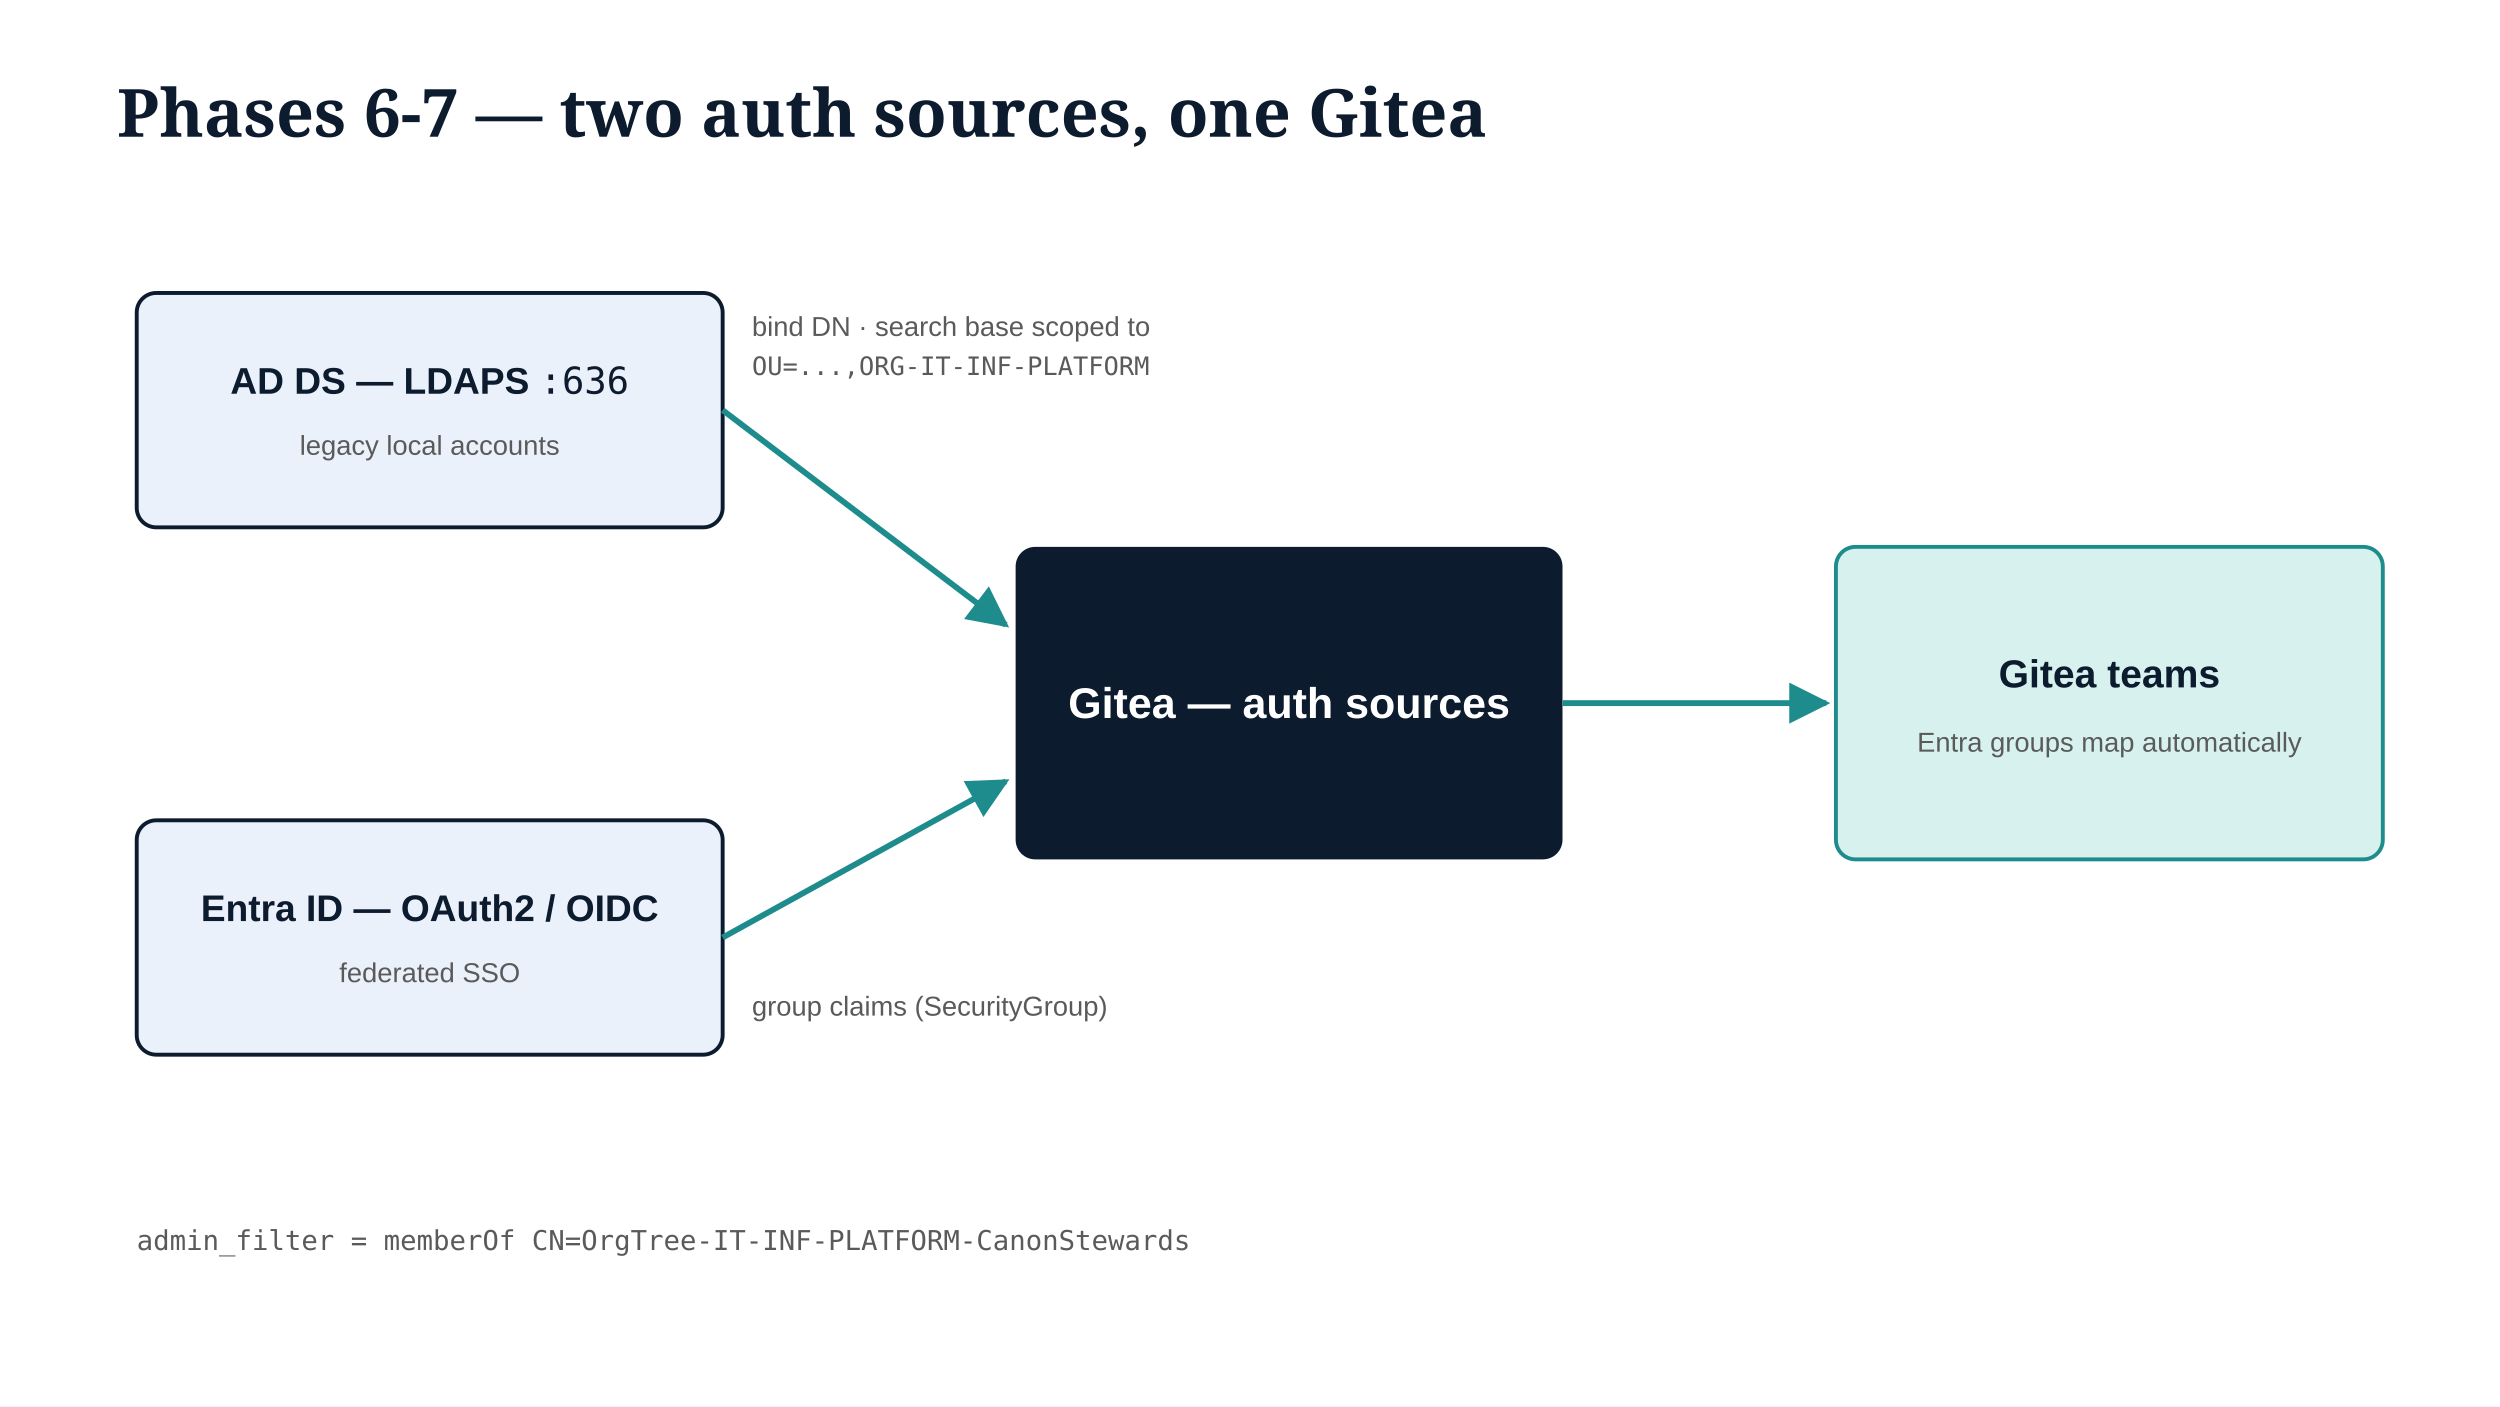
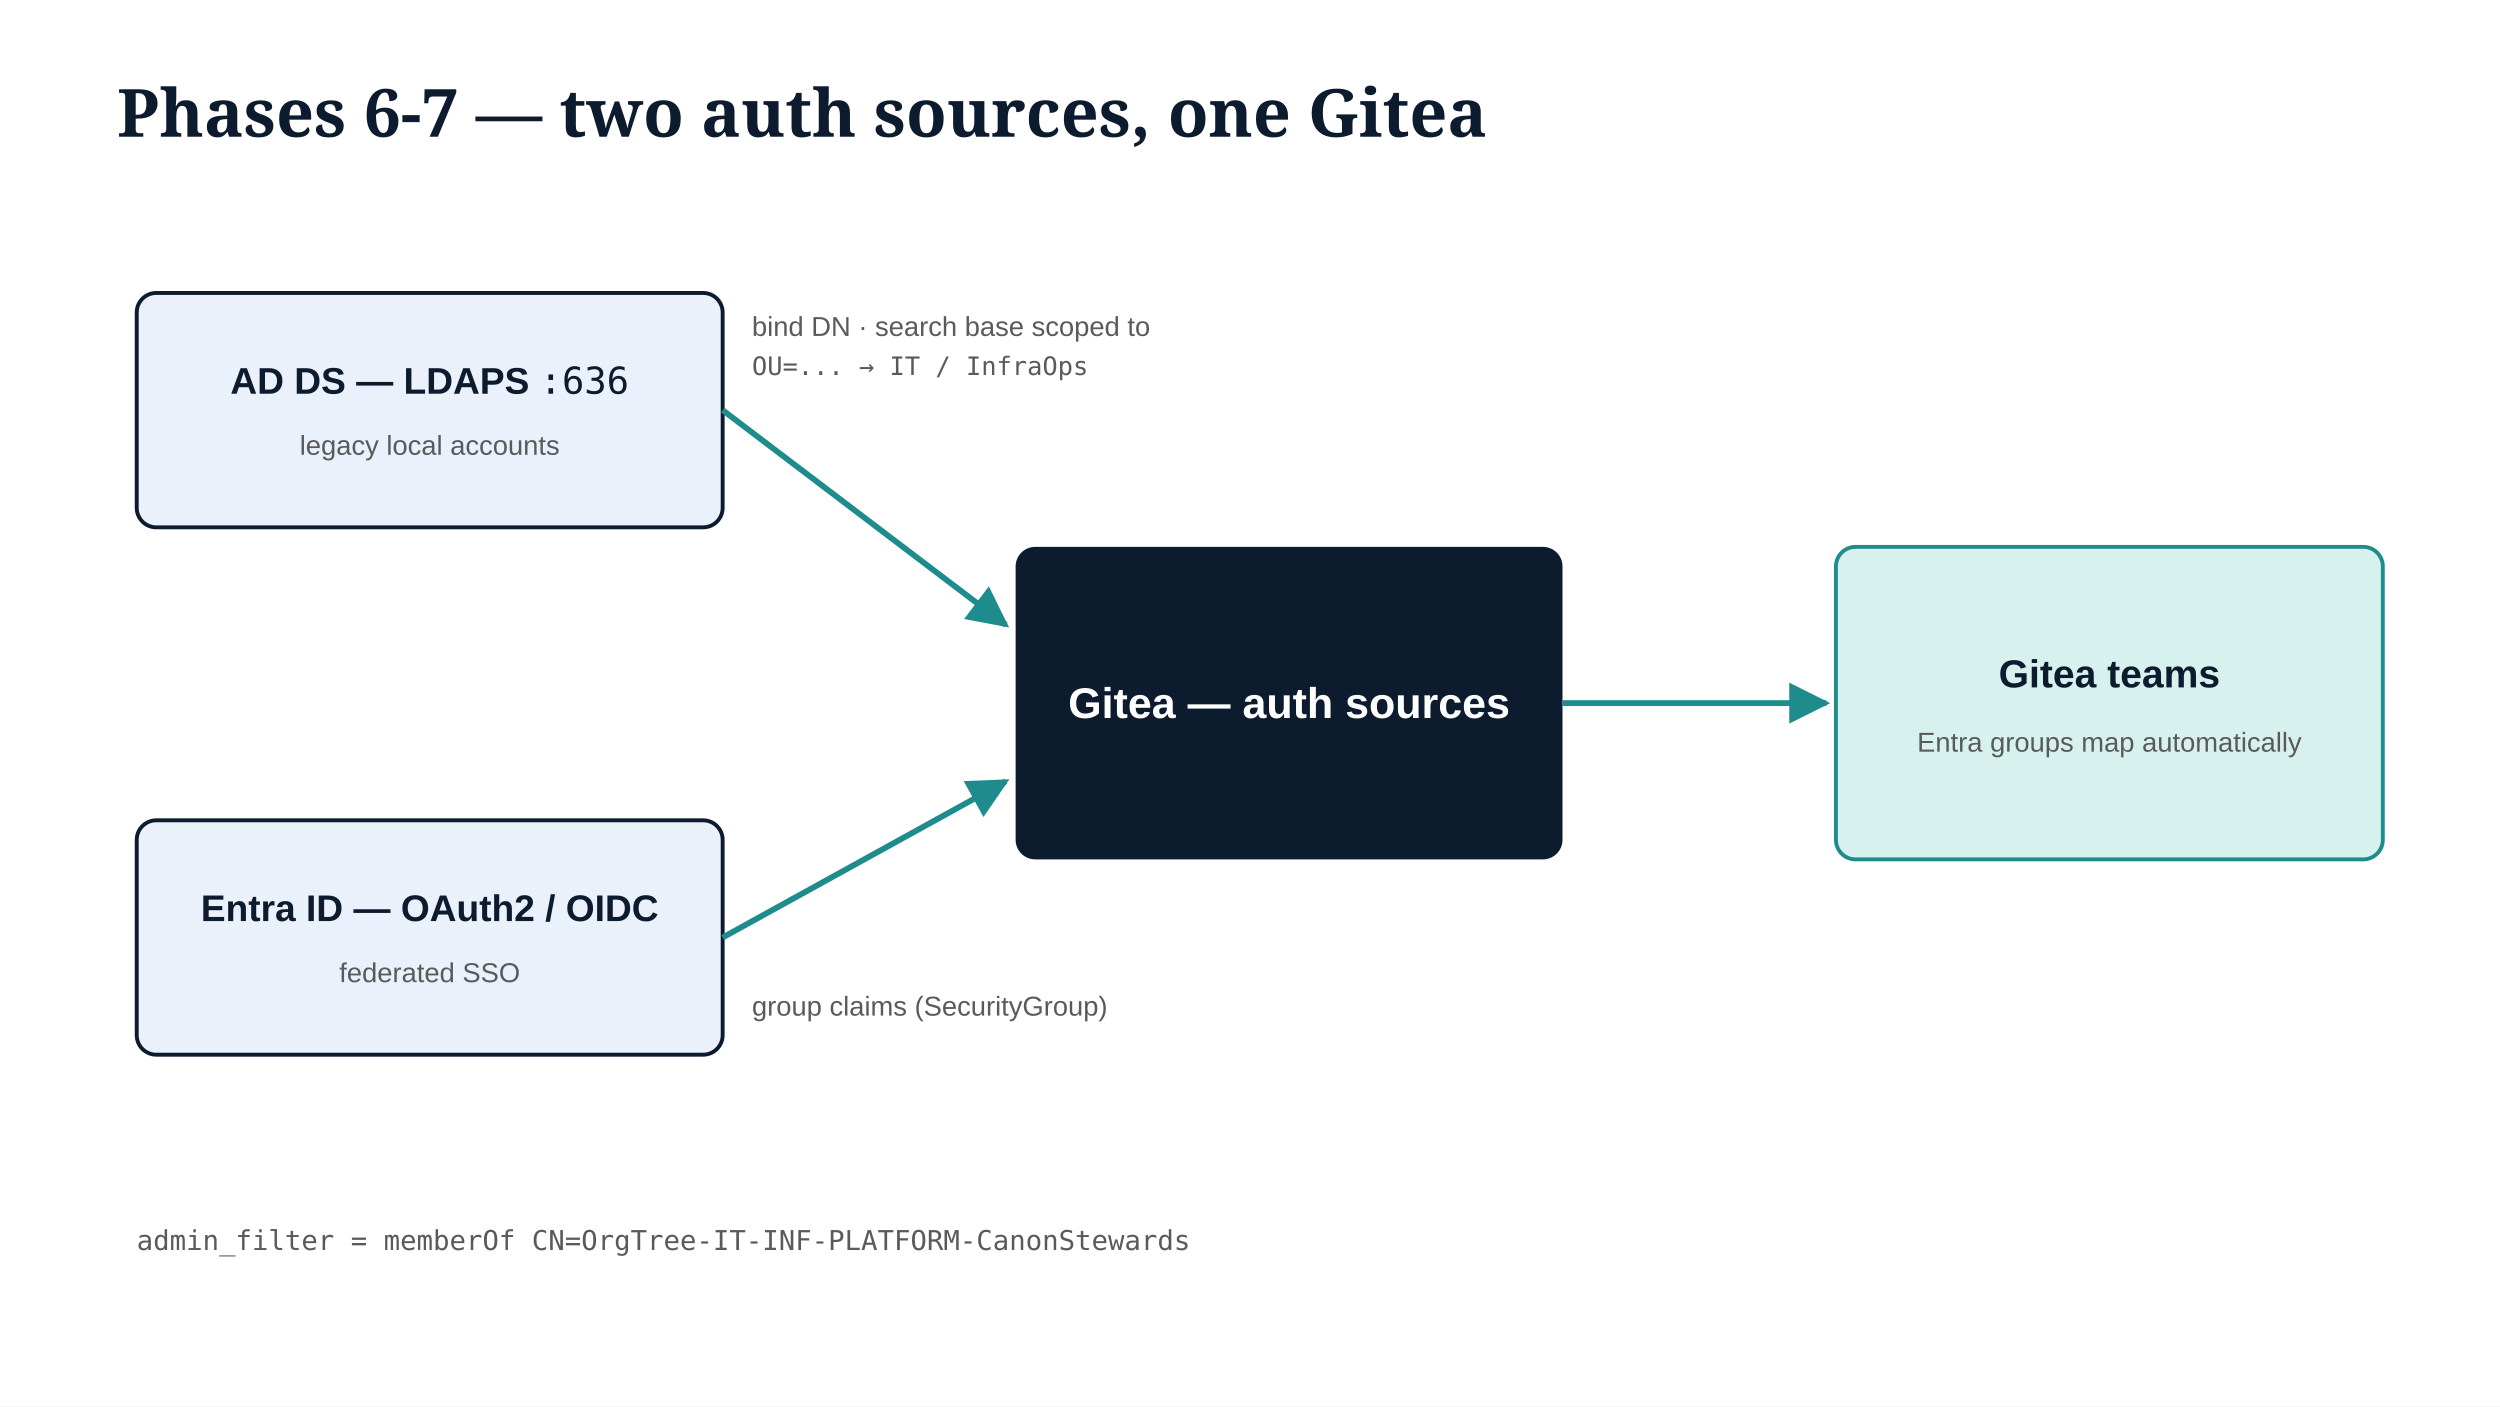
<svg xmlns="http://www.w3.org/2000/svg" viewBox="0 0 1280 720" font-family="Arial, Helvetica, sans-serif">
  <rect x="0" y="0" width="1280" height="720" fill="#FFFFFF" />
  <defs>
    <marker id="arrow-teal" viewBox="0 0 10 10" refX="9" refY="5" markerWidth="7" markerHeight="7" orient="auto-start-reverse">
      <path d="M0,0 L10,5 L0,10 z" fill="#1E8C8C" />
    </marker>
  </defs>
  <text x="60" y="70" font-family="Georgia, serif" font-size="34" font-weight="bold" fill="#0D1B2E">Phases 6-7 — two auth sources, one Gitea</text>
  <rect x="70" y="150" width="300" height="120" rx="10" fill="#EAF1FB" stroke="#0D1B2E" stroke-width="2" />
  <text x="220" y="195" text-anchor="middle" dominant-baseline="central" font-size="19" font-weight="bold" fill="#0D1B2E">AD DS — LDAPS <tspan font-family="Consolas, monospace" font-weight="normal">:636</tspan>
  </text>
  <text x="220" y="228" text-anchor="middle" dominant-baseline="central" font-size="14" fill="#5A5A5A">legacy local accounts</text>
  <rect x="70" y="420" width="300" height="120" rx="10" fill="#EAF1FB" stroke="#0D1B2E" stroke-width="2" />
  <text x="220" y="465" text-anchor="middle" dominant-baseline="central" font-size="19" font-weight="bold" fill="#0D1B2E">Entra ID — OAuth2 / OIDC</text>
  <text x="220" y="498" text-anchor="middle" dominant-baseline="central" font-size="14" fill="#5A5A5A">federated SSO</text>
  <rect x="520" y="280" width="280" height="160" rx="10" fill="#0D1B2E" />
  <text x="660" y="360" text-anchor="middle" dominant-baseline="central" font-size="22" font-weight="bold" fill="#FFFFFF">Gitea — auth sources</text>
  <rect x="940" y="280" width="280" height="160" rx="10" fill="#D7F2EE" stroke="#1E8C8C" stroke-width="2" />
  <text x="1080" y="345" text-anchor="middle" dominant-baseline="central" font-size="20" font-weight="bold" fill="#0D1B2E">Gitea teams</text>
  <text x="1080" y="380" text-anchor="middle" dominant-baseline="central" font-size="14" fill="#5A5A5A">Entra groups map automatically</text>
  <line x1="370" y1="210" x2="515" y2="320" stroke="#1E8C8C" stroke-width="3" marker-end="url(#arrow-teal)" />
  <text x="385" y="172" font-size="14" fill="#5A5A5A">bind DN  ·  search base scoped to</text>
-   <text x="385" y="192" font-family="Consolas, monospace" font-size="13" fill="#5A5A5A">OU=...,ORG-IT-INF-PLATFORM</text>
+   <text x="385" y="192" font-family="Consolas, monospace" font-size="13" fill="#5A5A5A">OU=... → IT / InfraOps</text>
  <line x1="370" y1="480" x2="515" y2="400" stroke="#1E8C8C" stroke-width="3" marker-end="url(#arrow-teal)" />
  <text x="385" y="520" font-size="14" fill="#5A5A5A">group claims (SecurityGroup)</text>
  <line x1="800" y1="360" x2="935" y2="360" stroke="#1E8C8C" stroke-width="3" marker-end="url(#arrow-teal)" />
  <text x="70" y="640" font-family="Consolas, monospace" font-size="14" fill="#5A5A5A">admin_filter = memberOf CN=OrgTree-IT-INF-PLATFORM-CanonStewards</text>
</svg>
